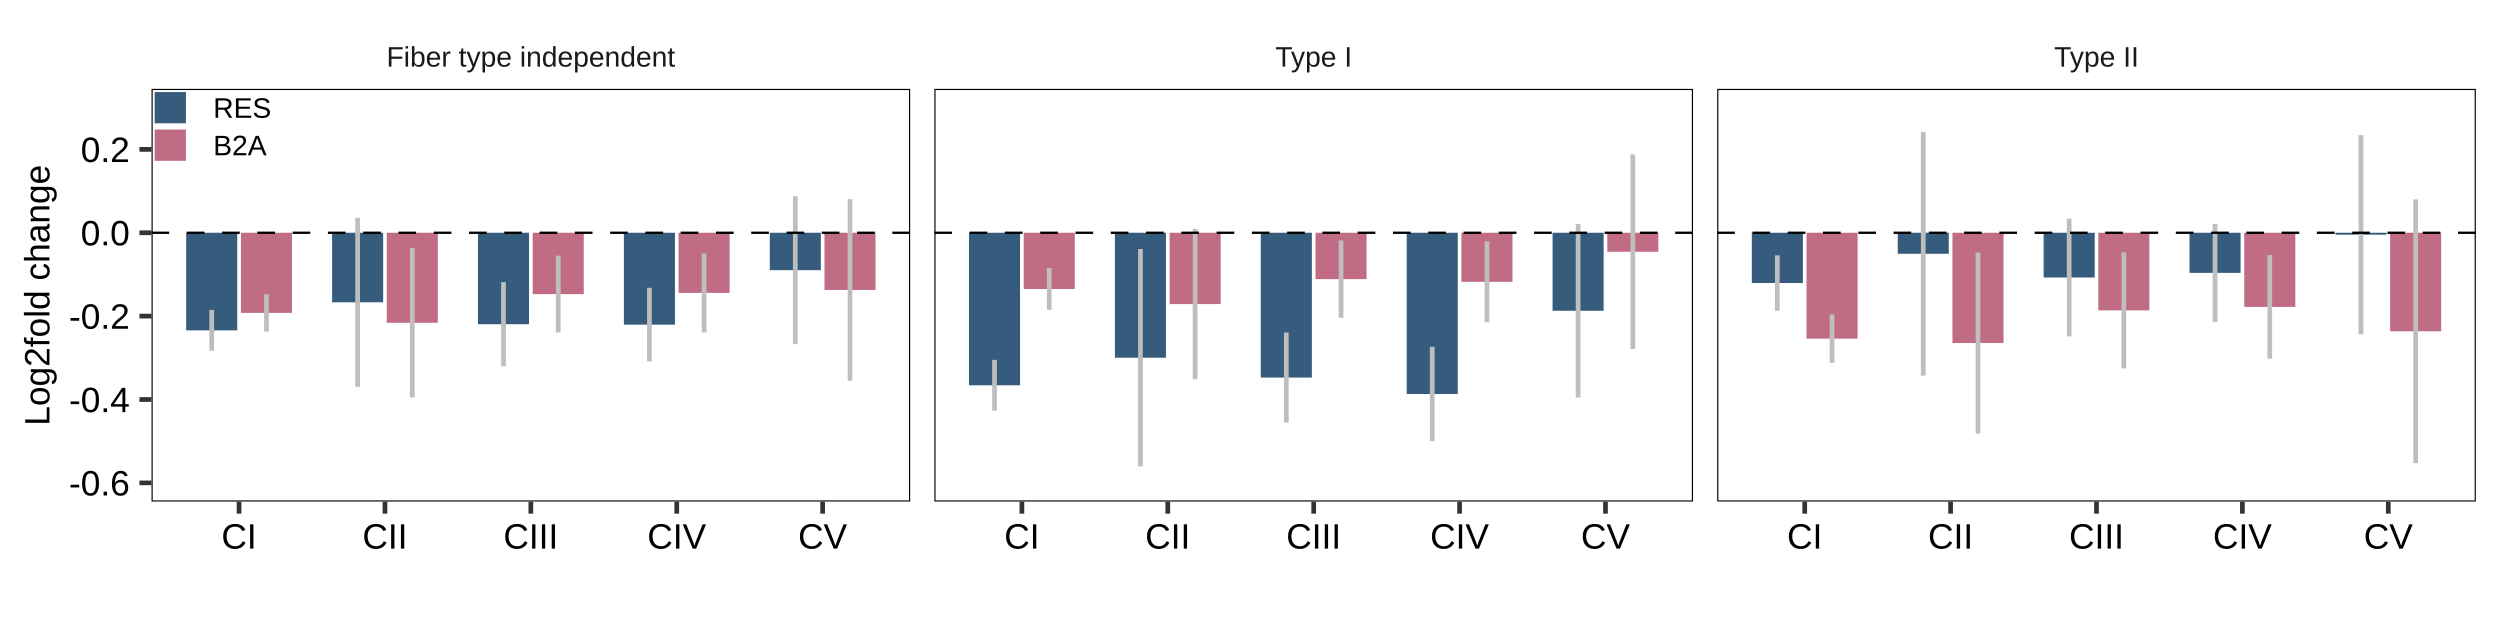
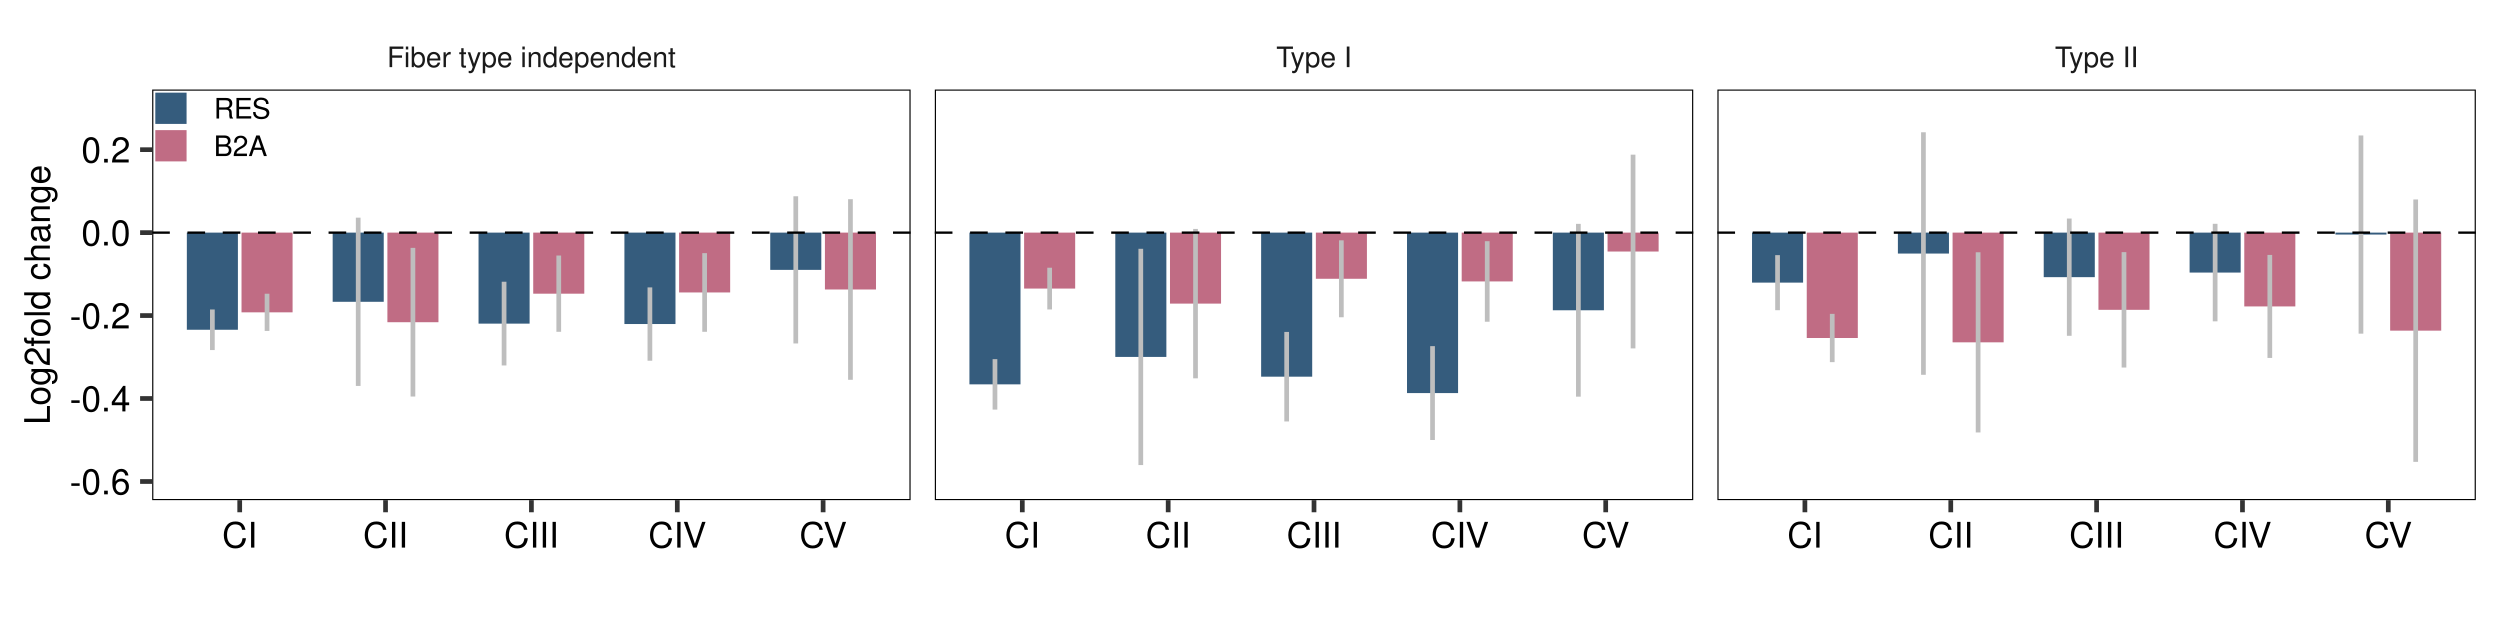
<svg xmlns="http://www.w3.org/2000/svg" width="566.93pt" height="141.73pt" viewBox="0 0 566.93 141.73">
  <g class="svglite">
    <defs>
      <style type="text/css">
    .svglite line, .svglite polyline, .svglite polygon, .svglite path, .svglite rect, .svglite circle {
      fill: none;
      stroke: #000000;
      stroke-linecap: round;
      stroke-linejoin: round;
      stroke-miterlimit: 10.00;
    }
    .svglite text {
      white-space: pre;
    }
    .svglite g.glyphgroup path {
      fill: inherit;
      stroke: none;
    }
  </style>
    </defs>
    <rect width="100%" height="100%" style="stroke: none; fill: #FFFFFF;" />
    <defs>
      <clipPath id="cpMC4wMHw1NjYuOTN8MC4wMHwxNDEuNzM=">
        <rect x="0.00" y="0.00" width="566.93" height="141.73" />
      </clipPath>
    </defs>
    <g clip-path="url(#cpMC4wMHw1NjYuOTN8MC4wMHwxNDEuNzM=)">
-       <rect x="0.00" y="0.00" width="566.93" height="141.73" style="stroke-width: 0.00; fill: #FFFFFF;" />
-     </g>
-     <defs>
-       <clipPath id="cpMzQuMzZ8MjA2LjQxfDIwLjE2fDExMy43NQ==">
-         <rect x="34.36" y="20.16" width="172.04" height="93.58" />
-       </clipPath>
-     </defs>
-     <g clip-path="url(#cpMzQuMzZ8MjA2LjQxfDIwLjE2fDExMy43NQ==)">
-       <rect x="42.22" y="52.78" width="11.58" height="22.14" style="stroke-width: 1.07; stroke: none; stroke-linecap: butt; stroke-linejoin: miter; fill: #355C7D;" />
-       <rect x="54.63" y="52.78" width="11.58" height="18.17" style="stroke-width: 1.07; stroke: none; stroke-linecap: butt; stroke-linejoin: miter; fill: #C06C84;" />
-       <rect x="75.31" y="52.78" width="11.58" height="15.77" style="stroke-width: 1.07; stroke: none; stroke-linecap: butt; stroke-linejoin: miter; fill: #355C7D;" />
-       <rect x="87.71" y="52.78" width="11.58" height="20.42" style="stroke-width: 1.07; stroke: none; stroke-linecap: butt; stroke-linejoin: miter; fill: #C06C84;" />
-       <rect x="108.39" y="52.78" width="11.58" height="20.74" style="stroke-width: 1.07; stroke: none; stroke-linecap: butt; stroke-linejoin: miter; fill: #355C7D;" />
-       <rect x="120.80" y="52.78" width="11.58" height="13.92" style="stroke-width: 1.07; stroke: none; stroke-linecap: butt; stroke-linejoin: miter; fill: #C06C84;" />
-       <rect x="141.48" y="52.78" width="11.58" height="20.84" style="stroke-width: 1.07; stroke: none; stroke-linecap: butt; stroke-linejoin: miter; fill: #355C7D;" />
-       <rect x="153.88" y="52.78" width="11.58" height="13.64" style="stroke-width: 1.07; stroke: none; stroke-linecap: butt; stroke-linejoin: miter; fill: #C06C84;" />
-       <rect x="174.56" y="52.78" width="11.58" height="8.49" style="stroke-width: 1.07; stroke: none; stroke-linecap: butt; stroke-linejoin: miter; fill: #355C7D;" />
-       <rect x="186.97" y="52.78" width="11.58" height="12.97" style="stroke-width: 1.07; stroke: none; stroke-linecap: butt; stroke-linejoin: miter; fill: #C06C84;" />
-       <polyline points="48.01,70.30 48.01,70.30 " style="stroke-width: 1.07; stroke: #BEBEBE; stroke-linecap: butt;" />
-       <polyline points="48.01,70.30 48.01,79.54 " style="stroke-width: 1.07; stroke: #BEBEBE; stroke-linecap: butt;" />
-       <polyline points="48.01,79.54 48.01,79.54 " style="stroke-width: 1.07; stroke: #BEBEBE; stroke-linecap: butt;" />
-       <polyline points="60.42,66.71 60.42,66.71 " style="stroke-width: 1.07; stroke: #BEBEBE; stroke-linecap: butt;" />
-       <polyline points="60.42,66.71 60.42,75.18 " style="stroke-width: 1.07; stroke: #BEBEBE; stroke-linecap: butt;" />
-       <polyline points="60.42,75.18 60.42,75.18 " style="stroke-width: 1.07; stroke: #BEBEBE; stroke-linecap: butt;" />
-       <polyline points="81.10,49.37 81.10,49.37 " style="stroke-width: 1.07; stroke: #BEBEBE; stroke-linecap: butt;" />
-       <polyline points="81.10,49.37 81.10,87.72 " style="stroke-width: 1.07; stroke: #BEBEBE; stroke-linecap: butt;" />
-       <polyline points="81.10,87.72 81.10,87.72 " style="stroke-width: 1.07; stroke: #BEBEBE; stroke-linecap: butt;" />
-       <polyline points="93.50,56.25 93.50,56.25 " style="stroke-width: 1.07; stroke: #BEBEBE; stroke-linecap: butt;" />
-       <polyline points="93.50,56.25 93.50,90.14 " style="stroke-width: 1.07; stroke: #BEBEBE; stroke-linecap: butt;" />
-       <polyline points="93.50,90.14 93.50,90.14 " style="stroke-width: 1.07; stroke: #BEBEBE; stroke-linecap: butt;" />
-       <polyline points="114.18,63.98 114.18,63.98 " style="stroke-width: 1.07; stroke: #BEBEBE; stroke-linecap: butt;" />
-       <polyline points="114.18,63.98 114.18,83.06 " style="stroke-width: 1.07; stroke: #BEBEBE; stroke-linecap: butt;" />
-       <polyline points="114.18,83.06 114.18,83.06 " style="stroke-width: 1.07; stroke: #BEBEBE; stroke-linecap: butt;" />
-       <polyline points="126.59,58.00 126.59,58.00 " style="stroke-width: 1.07; stroke: #BEBEBE; stroke-linecap: butt;" />
-       <polyline points="126.59,58.00 126.59,75.39 " style="stroke-width: 1.07; stroke: #BEBEBE; stroke-linecap: butt;" />
-       <polyline points="126.59,75.39 126.59,75.39 " style="stroke-width: 1.07; stroke: #BEBEBE; stroke-linecap: butt;" />
-       <polyline points="147.27,65.26 147.27,65.26 " style="stroke-width: 1.07; stroke: #BEBEBE; stroke-linecap: butt;" />
-       <polyline points="147.27,65.26 147.27,81.97 " style="stroke-width: 1.07; stroke: #BEBEBE; stroke-linecap: butt;" />
-       <polyline points="147.27,81.97 147.27,81.97 " style="stroke-width: 1.07; stroke: #BEBEBE; stroke-linecap: butt;" />
-       <polyline points="159.67,57.45 159.67,57.45 " style="stroke-width: 1.07; stroke: #BEBEBE; stroke-linecap: butt;" />
-       <polyline points="159.67,57.45 159.67,75.38 " style="stroke-width: 1.07; stroke: #BEBEBE; stroke-linecap: butt;" />
-       <polyline points="159.67,75.38 159.67,75.38 " style="stroke-width: 1.07; stroke: #BEBEBE; stroke-linecap: butt;" />
-       <polyline points="180.35,44.50 180.35,44.50 " style="stroke-width: 1.07; stroke: #BEBEBE; stroke-linecap: butt;" />
-       <polyline points="180.35,44.50 180.35,78.04 " style="stroke-width: 1.07; stroke: #BEBEBE; stroke-linecap: butt;" />
-       <polyline points="180.35,78.04 180.35,78.04 " style="stroke-width: 1.07; stroke: #BEBEBE; stroke-linecap: butt;" />
-       <polyline points="192.76,45.16 192.76,45.16 " style="stroke-width: 1.07; stroke: #BEBEBE; stroke-linecap: butt;" />
-       <polyline points="192.76,45.16 192.76,86.33 " style="stroke-width: 1.07; stroke: #BEBEBE; stroke-linecap: butt;" />
-       <polyline points="192.76,86.33 192.76,86.33 " style="stroke-width: 1.07; stroke: #BEBEBE; stroke-linecap: butt;" />
-       <line x1="34.36" y1="52.78" x2="206.41" y2="52.78" style="stroke-width: 0.53; stroke-dasharray: 4.00,4.00; stroke-linecap: butt;" />
-       <rect x="34.36" y="20.16" width="172.04" height="93.58" style="stroke-width: 0.53;" />
-     </g>
-     <g clip-path="url(#cpMC4wMHw1NjYuOTN8MC4wMHwxNDEuNzM=)">
- </g>
-     <defs>
-       <clipPath id="cpMjExLjg5fDM4My45M3wyMC4xNnwxMTMuNzU=">
-         <rect x="211.89" y="20.16" width="172.04" height="93.58" />
-       </clipPath>
-     </defs>
-     <g clip-path="url(#cpMjExLjg5fDM4My45M3wyMC4xNnwxMTMuNzU=)">
-       <rect x="219.74" y="52.78" width="11.58" height="34.59" style="stroke-width: 1.07; stroke: none; stroke-linecap: butt; stroke-linejoin: miter; fill: #355C7D;" />
-       <rect x="232.15" y="52.78" width="11.58" height="12.76" style="stroke-width: 1.07; stroke: none; stroke-linecap: butt; stroke-linejoin: miter; fill: #C06C84;" />
-       <rect x="252.83" y="52.78" width="11.58" height="28.34" style="stroke-width: 1.07; stroke: none; stroke-linecap: butt; stroke-linejoin: miter; fill: #355C7D;" />
-       <rect x="265.24" y="52.78" width="11.58" height="16.18" style="stroke-width: 1.07; stroke: none; stroke-linecap: butt; stroke-linejoin: miter; fill: #C06C84;" />
-       <rect x="285.91" y="52.78" width="11.58" height="32.84" style="stroke-width: 1.07; stroke: none; stroke-linecap: butt; stroke-linejoin: miter; fill: #355C7D;" />
-       <rect x="298.32" y="52.78" width="11.58" height="10.52" style="stroke-width: 1.07; stroke: none; stroke-linecap: butt; stroke-linejoin: miter; fill: #C06C84;" />
-       <rect x="319.00" y="52.78" width="11.58" height="36.57" style="stroke-width: 1.07; stroke: none; stroke-linecap: butt; stroke-linejoin: miter; fill: #355C7D;" />
-       <rect x="331.41" y="52.78" width="11.58" height="11.13" style="stroke-width: 1.07; stroke: none; stroke-linecap: butt; stroke-linejoin: miter; fill: #C06C84;" />
-       <rect x="352.08" y="52.78" width="11.58" height="17.69" style="stroke-width: 1.07; stroke: none; stroke-linecap: butt; stroke-linejoin: miter; fill: #355C7D;" />
-       <rect x="364.49" y="52.78" width="11.58" height="4.31" style="stroke-width: 1.07; stroke: none; stroke-linecap: butt; stroke-linejoin: miter; fill: #C06C84;" />
-       <polyline points="225.53,81.61 225.53,81.61 " style="stroke-width: 1.07; stroke: #BEBEBE; stroke-linecap: butt;" />
-       <polyline points="225.53,81.61 225.53,93.12 " style="stroke-width: 1.07; stroke: #BEBEBE; stroke-linecap: butt;" />
-       <polyline points="225.53,93.12 225.53,93.12 " style="stroke-width: 1.07; stroke: #BEBEBE; stroke-linecap: butt;" />
-       <polyline points="237.94,60.78 237.94,60.78 " style="stroke-width: 1.07; stroke: #BEBEBE; stroke-linecap: butt;" />
-       <polyline points="237.94,60.78 237.94,70.29 " style="stroke-width: 1.07; stroke: #BEBEBE; stroke-linecap: butt;" />
-       <polyline points="237.94,70.29 237.94,70.29 " style="stroke-width: 1.07; stroke: #BEBEBE; stroke-linecap: butt;" />
-       <polyline points="258.62,56.46 258.62,56.46 " style="stroke-width: 1.07; stroke: #BEBEBE; stroke-linecap: butt;" />
-       <polyline points="258.62,56.46 258.62,105.76 " style="stroke-width: 1.07; stroke: #BEBEBE; stroke-linecap: butt;" />
-       <polyline points="258.62,105.76 258.62,105.76 " style="stroke-width: 1.07; stroke: #BEBEBE; stroke-linecap: butt;" />
-       <polyline points="271.02,51.93 271.02,51.93 " style="stroke-width: 1.07; stroke: #BEBEBE; stroke-linecap: butt;" />
-       <polyline points="271.02,51.93 271.02,85.99 " style="stroke-width: 1.07; stroke: #BEBEBE; stroke-linecap: butt;" />
-       <polyline points="271.02,85.99 271.02,85.99 " style="stroke-width: 1.07; stroke: #BEBEBE; stroke-linecap: butt;" />
-       <polyline points="291.70,75.41 291.70,75.41 " style="stroke-width: 1.07; stroke: #BEBEBE; stroke-linecap: butt;" />
-       <polyline points="291.70,75.41 291.70,95.82 " style="stroke-width: 1.07; stroke: #BEBEBE; stroke-linecap: butt;" />
-       <polyline points="291.70,95.82 291.70,95.82 " style="stroke-width: 1.07; stroke: #BEBEBE; stroke-linecap: butt;" />
-       <polyline points="304.11,54.53 304.11,54.53 " style="stroke-width: 1.07; stroke: #BEBEBE; stroke-linecap: butt;" />
-       <polyline points="304.11,54.53 304.11,72.07 " style="stroke-width: 1.07; stroke: #BEBEBE; stroke-linecap: butt;" />
-       <polyline points="304.11,72.07 304.11,72.07 " style="stroke-width: 1.07; stroke: #BEBEBE; stroke-linecap: butt;" />
-       <polyline points="324.79,78.65 324.79,78.65 " style="stroke-width: 1.07; stroke: #BEBEBE; stroke-linecap: butt;" />
-       <polyline points="324.79,78.65 324.79,100.04 " style="stroke-width: 1.07; stroke: #BEBEBE; stroke-linecap: butt;" />
-       <polyline points="324.79,100.04 324.79,100.04 " style="stroke-width: 1.07; stroke: #BEBEBE; stroke-linecap: butt;" />
-       <polyline points="337.20,54.72 337.20,54.72 " style="stroke-width: 1.07; stroke: #BEBEBE; stroke-linecap: butt;" />
-       <polyline points="337.20,54.72 337.20,73.09 " style="stroke-width: 1.07; stroke: #BEBEBE; stroke-linecap: butt;" />
-       <polyline points="337.20,73.09 337.20,73.09 " style="stroke-width: 1.07; stroke: #BEBEBE; stroke-linecap: butt;" />
-       <polyline points="357.87,50.78 357.87,50.78 " style="stroke-width: 1.07; stroke: #BEBEBE; stroke-linecap: butt;" />
-       <polyline points="357.87,50.78 357.87,90.17 " style="stroke-width: 1.07; stroke: #BEBEBE; stroke-linecap: butt;" />
-       <polyline points="357.87,90.17 357.87,90.17 " style="stroke-width: 1.07; stroke: #BEBEBE; stroke-linecap: butt;" />
-       <polyline points="370.28,35.02 370.28,35.02 " style="stroke-width: 1.07; stroke: #BEBEBE; stroke-linecap: butt;" />
-       <polyline points="370.28,35.02 370.28,79.16 " style="stroke-width: 1.07; stroke: #BEBEBE; stroke-linecap: butt;" />
-       <polyline points="370.28,79.16 370.28,79.16 " style="stroke-width: 1.07; stroke: #BEBEBE; stroke-linecap: butt;" />
-       <line x1="211.89" y1="52.78" x2="383.93" y2="52.78" style="stroke-width: 0.53; stroke-dasharray: 4.00,4.00; stroke-linecap: butt;" />
-       <rect x="211.89" y="20.16" width="172.04" height="93.58" style="stroke-width: 0.53;" />
-     </g>
-     <g clip-path="url(#cpMC4wMHw1NjYuOTN8MC4wMHwxNDEuNzM=)">
- </g>
-     <defs>
-       <clipPath id="cpMzg5LjQxfDU2MS40NXwyMC4xNnwxMTMuNzU=">
-         <rect x="389.41" y="20.16" width="172.04" height="93.58" />
-       </clipPath>
-     </defs>
-     <g clip-path="url(#cpMzg5LjQxfDU2MS40NXwyMC4xNnwxMTMuNzU=)">
-       <rect x="397.26" y="52.78" width="11.58" height="11.40" style="stroke-width: 1.07; stroke: none; stroke-linecap: butt; stroke-linejoin: miter; fill: #355C7D;" />
-       <rect x="409.67" y="52.78" width="11.58" height="24.02" style="stroke-width: 1.07; stroke: none; stroke-linecap: butt; stroke-linejoin: miter; fill: #C06C84;" />
-       <rect x="430.35" y="52.78" width="11.58" height="4.77" style="stroke-width: 1.07; stroke: none; stroke-linecap: butt; stroke-linejoin: miter; fill: #355C7D;" />
-       <rect x="442.76" y="52.78" width="11.58" height="25.01" style="stroke-width: 1.07; stroke: none; stroke-linecap: butt; stroke-linejoin: miter; fill: #C06C84;" />
-       <rect x="463.44" y="52.78" width="11.58" height="10.15" style="stroke-width: 1.07; stroke: none; stroke-linecap: butt; stroke-linejoin: miter; fill: #355C7D;" />
-       <rect x="475.84" y="52.78" width="11.58" height="17.60" style="stroke-width: 1.07; stroke: none; stroke-linecap: butt; stroke-linejoin: miter; fill: #C06C84;" />
-       <rect x="496.52" y="52.78" width="11.58" height="9.10" style="stroke-width: 1.07; stroke: none; stroke-linecap: butt; stroke-linejoin: miter; fill: #355C7D;" />
-       <rect x="508.93" y="52.78" width="11.58" height="16.82" style="stroke-width: 1.07; stroke: none; stroke-linecap: butt; stroke-linejoin: miter; fill: #C06C84;" />
-       <rect x="529.61" y="52.78" width="11.58" height="0.44" style="stroke-width: 1.07; stroke: none; stroke-linecap: butt; stroke-linejoin: miter; fill: #355C7D;" />
-       <rect x="542.01" y="52.78" width="11.58" height="22.34" style="stroke-width: 1.07; stroke: none; stroke-linecap: butt; stroke-linejoin: miter; fill: #C06C84;" />
-       <polyline points="403.05,57.90 403.05,57.90 " style="stroke-width: 1.07; stroke: #BEBEBE; stroke-linecap: butt;" />
-       <polyline points="403.05,57.90 403.05,70.46 " style="stroke-width: 1.07; stroke: #BEBEBE; stroke-linecap: butt;" />
-       <polyline points="403.05,70.46 403.05,70.46 " style="stroke-width: 1.07; stroke: #BEBEBE; stroke-linecap: butt;" />
-       <polyline points="415.46,71.30 415.46,71.30 " style="stroke-width: 1.07; stroke: #BEBEBE; stroke-linecap: butt;" />
-       <polyline points="415.46,71.30 415.46,82.29 " style="stroke-width: 1.07; stroke: #BEBEBE; stroke-linecap: butt;" />
-       <polyline points="415.46,82.29 415.46,82.29 " style="stroke-width: 1.07; stroke: #BEBEBE; stroke-linecap: butt;" />
-       <polyline points="436.14,29.91 436.14,29.91 " style="stroke-width: 1.07; stroke: #BEBEBE; stroke-linecap: butt;" />
-       <polyline points="436.14,29.91 436.14,85.18 " style="stroke-width: 1.07; stroke: #BEBEBE; stroke-linecap: butt;" />
-       <polyline points="436.14,85.18 436.14,85.18 " style="stroke-width: 1.07; stroke: #BEBEBE; stroke-linecap: butt;" />
-       <polyline points="448.55,57.25 448.55,57.25 " style="stroke-width: 1.07; stroke: #BEBEBE; stroke-linecap: butt;" />
-       <polyline points="448.55,57.25 448.55,98.32 " style="stroke-width: 1.07; stroke: #BEBEBE; stroke-linecap: butt;" />
-       <polyline points="448.55,98.32 448.55,98.32 " style="stroke-width: 1.07; stroke: #BEBEBE; stroke-linecap: butt;" />
-       <polyline points="469.23,49.57 469.23,49.57 " style="stroke-width: 1.07; stroke: #BEBEBE; stroke-linecap: butt;" />
-       <polyline points="469.23,49.57 469.23,76.29 " style="stroke-width: 1.07; stroke: #BEBEBE; stroke-linecap: butt;" />
-       <polyline points="469.23,76.29 469.23,76.29 " style="stroke-width: 1.07; stroke: #BEBEBE; stroke-linecap: butt;" />
-       <polyline points="481.63,57.22 481.63,57.22 " style="stroke-width: 1.07; stroke: #BEBEBE; stroke-linecap: butt;" />
-       <polyline points="481.63,57.22 481.63,83.53 " style="stroke-width: 1.07; stroke: #BEBEBE; stroke-linecap: butt;" />
-       <polyline points="481.63,83.53 481.63,83.53 " style="stroke-width: 1.07; stroke: #BEBEBE; stroke-linecap: butt;" />
-       <polyline points="502.31,50.76 502.31,50.76 " style="stroke-width: 1.07; stroke: #BEBEBE; stroke-linecap: butt;" />
-       <polyline points="502.31,50.76 502.31,73.00 " style="stroke-width: 1.07; stroke: #BEBEBE; stroke-linecap: butt;" />
-       <polyline points="502.31,73.00 502.31,73.00 " style="stroke-width: 1.07; stroke: #BEBEBE; stroke-linecap: butt;" />
-       <polyline points="514.72,57.86 514.72,57.86 " style="stroke-width: 1.07; stroke: #BEBEBE; stroke-linecap: butt;" />
-       <polyline points="514.72,57.86 514.72,81.34 " style="stroke-width: 1.07; stroke: #BEBEBE; stroke-linecap: butt;" />
-       <polyline points="514.72,81.34 514.72,81.34 " style="stroke-width: 1.07; stroke: #BEBEBE; stroke-linecap: butt;" />
-       <polyline points="535.40,30.63 535.40,30.63 " style="stroke-width: 1.07; stroke: #BEBEBE; stroke-linecap: butt;" />
-       <polyline points="535.40,30.63 535.40,75.80 " style="stroke-width: 1.07; stroke: #BEBEBE; stroke-linecap: butt;" />
-       <polyline points="535.40,75.80 535.40,75.80 " style="stroke-width: 1.07; stroke: #BEBEBE; stroke-linecap: butt;" />
-       <polyline points="547.80,45.22 547.80,45.22 " style="stroke-width: 1.07; stroke: #BEBEBE; stroke-linecap: butt;" />
-       <polyline points="547.80,45.22 547.80,105.02 " style="stroke-width: 1.07; stroke: #BEBEBE; stroke-linecap: butt;" />
-       <polyline points="547.80,105.02 547.80,105.02 " style="stroke-width: 1.07; stroke: #BEBEBE; stroke-linecap: butt;" />
-       <line x1="389.41" y1="52.78" x2="561.45" y2="52.78" style="stroke-width: 0.53; stroke-dasharray: 4.00,4.00; stroke-linecap: butt;" />
-       <rect x="389.41" y="20.16" width="172.04" height="93.58" style="stroke-width: 0.53;" />
-     </g>
-     <g clip-path="url(#cpMC4wMHw1NjYuOTN8MC4wMHwxNDEuNzM=)">
- </g>
-     <defs>
-       <clipPath id="cpMzQuMzZ8MjA2LjQxfDUuNDh8MjAuMTY=">
-         <rect x="34.36" y="5.48" width="172.04" height="14.69" />
-       </clipPath>
-     </defs>
-     <g clip-path="url(#cpMzQuMzZ8MjA2LjQxfDUuNDh8MjAuMTY=)">
-       <text x="120.38" y="15.11" text-anchor="middle" style="font-size: 6.40px;fill: #1A1A1A; font-family: &quot;Arial&quot;;" textLength="65.31px" lengthAdjust="spacingAndGlyphs">Fiber type independent</text>
-     </g>
-     <g clip-path="url(#cpMC4wMHw1NjYuOTN8MC4wMHwxNDEuNzM=)">
- </g>
-     <defs>
-       <clipPath id="cpMjExLjg5fDM4My45M3w1LjQ4fDIwLjE2">
-         <rect x="211.89" y="5.48" width="172.04" height="14.69" />
-       </clipPath>
-     </defs>
-     <g clip-path="url(#cpMjExLjg5fDM4My45M3w1LjQ4fDIwLjE2)">
-       <text x="297.91" y="15.11" text-anchor="middle" style="font-size: 6.40px;fill: #1A1A1A; font-family: &quot;Arial&quot;;" textLength="17.41px" lengthAdjust="spacingAndGlyphs">Type I</text>
-     </g>
-     <g clip-path="url(#cpMC4wMHw1NjYuOTN8MC4wMHwxNDEuNzM=)">
- </g>
-     <defs>
-       <clipPath id="cpMzg5LjQxfDU2MS40NXw1LjQ4fDIwLjE2">
-         <rect x="389.41" y="5.48" width="172.04" height="14.69" />
-       </clipPath>
-     </defs>
-     <g clip-path="url(#cpMzg5LjQxfDU2MS40NXw1LjQ4fDIwLjE2)">
-       <text x="475.43" y="15.11" text-anchor="middle" style="font-size: 6.40px;fill: #1A1A1A; font-family: &quot;Arial&quot;;" textLength="19.19px" lengthAdjust="spacingAndGlyphs">Type II</text>
-     </g>
-     <g clip-path="url(#cpMC4wMHw1NjYuOTN8MC4wMHwxNDEuNzM=)">
-       <polyline points="54.21,116.49 54.21,113.75 " style="stroke-width: 1.07; stroke: #333333; stroke-linecap: butt;" />
-       <polyline points="87.30,116.49 87.30,113.75 " style="stroke-width: 1.07; stroke: #333333; stroke-linecap: butt;" />
-       <polyline points="120.38,116.49 120.38,113.75 " style="stroke-width: 1.07; stroke: #333333; stroke-linecap: butt;" />
-       <polyline points="153.47,116.49 153.47,113.75 " style="stroke-width: 1.07; stroke: #333333; stroke-linecap: butt;" />
-       <polyline points="186.55,116.49 186.55,113.75 " style="stroke-width: 1.07; stroke: #333333; stroke-linecap: butt;" />
-       <text x="54.21" y="124.41" text-anchor="middle" style="font-size: 8.00px; font-family: &quot;Arial&quot;;" textLength="8.00px" lengthAdjust="spacingAndGlyphs">CI</text>
-       <text x="87.30" y="124.41" text-anchor="middle" style="font-size: 8.00px; font-family: &quot;Arial&quot;;" textLength="10.22px" lengthAdjust="spacingAndGlyphs">CII</text>
-       <text x="120.38" y="124.41" text-anchor="middle" style="font-size: 8.00px; font-family: &quot;Arial&quot;;" textLength="12.44px" lengthAdjust="spacingAndGlyphs">CIII</text>
-       <text x="153.47" y="124.41" text-anchor="middle" style="font-size: 8.00px; font-family: &quot;Arial&quot;;" textLength="13.34px" lengthAdjust="spacingAndGlyphs">CIV</text>
-       <text x="186.55" y="124.41" text-anchor="middle" style="font-size: 8.00px; font-family: &quot;Arial&quot;;" textLength="11.12px" lengthAdjust="spacingAndGlyphs">CV</text>
-       <polyline points="231.74,116.49 231.74,113.75 " style="stroke-width: 1.07; stroke: #333333; stroke-linecap: butt;" />
-       <polyline points="264.82,116.49 264.82,113.75 " style="stroke-width: 1.07; stroke: #333333; stroke-linecap: butt;" />
-       <polyline points="297.91,116.49 297.91,113.75 " style="stroke-width: 1.07; stroke: #333333; stroke-linecap: butt;" />
-       <polyline points="330.99,116.49 330.99,113.75 " style="stroke-width: 1.07; stroke: #333333; stroke-linecap: butt;" />
-       <polyline points="364.08,116.49 364.08,113.75 " style="stroke-width: 1.07; stroke: #333333; stroke-linecap: butt;" />
-       <text x="231.74" y="124.41" text-anchor="middle" style="font-size: 8.00px; font-family: &quot;Arial&quot;;" textLength="8.00px" lengthAdjust="spacingAndGlyphs">CI</text>
-       <text x="264.82" y="124.41" text-anchor="middle" style="font-size: 8.00px; font-family: &quot;Arial&quot;;" textLength="10.22px" lengthAdjust="spacingAndGlyphs">CII</text>
-       <text x="297.91" y="124.41" text-anchor="middle" style="font-size: 8.00px; font-family: &quot;Arial&quot;;" textLength="12.44px" lengthAdjust="spacingAndGlyphs">CIII</text>
-       <text x="330.99" y="124.41" text-anchor="middle" style="font-size: 8.00px; font-family: &quot;Arial&quot;;" textLength="13.34px" lengthAdjust="spacingAndGlyphs">CIV</text>
-       <text x="364.08" y="124.41" text-anchor="middle" style="font-size: 8.00px; font-family: &quot;Arial&quot;;" textLength="11.12px" lengthAdjust="spacingAndGlyphs">CV</text>
-       <polyline points="409.26,116.49 409.26,113.75 " style="stroke-width: 1.07; stroke: #333333; stroke-linecap: butt;" />
-       <polyline points="442.34,116.49 442.34,113.75 " style="stroke-width: 1.07; stroke: #333333; stroke-linecap: butt;" />
-       <polyline points="475.43,116.49 475.43,113.75 " style="stroke-width: 1.07; stroke: #333333; stroke-linecap: butt;" />
-       <polyline points="508.51,116.49 508.51,113.75 " style="stroke-width: 1.07; stroke: #333333; stroke-linecap: butt;" />
-       <polyline points="541.60,116.49 541.60,113.75 " style="stroke-width: 1.07; stroke: #333333; stroke-linecap: butt;" />
-       <text x="409.26" y="124.41" text-anchor="middle" style="font-size: 8.00px; font-family: &quot;Arial&quot;;" textLength="8.00px" lengthAdjust="spacingAndGlyphs">CI</text>
-       <text x="442.34" y="124.41" text-anchor="middle" style="font-size: 8.00px; font-family: &quot;Arial&quot;;" textLength="10.22px" lengthAdjust="spacingAndGlyphs">CII</text>
-       <text x="475.43" y="124.41" text-anchor="middle" style="font-size: 8.00px; font-family: &quot;Arial&quot;;" textLength="12.44px" lengthAdjust="spacingAndGlyphs">CIII</text>
-       <text x="508.51" y="124.41" text-anchor="middle" style="font-size: 8.00px; font-family: &quot;Arial&quot;;" textLength="13.34px" lengthAdjust="spacingAndGlyphs">CIV</text>
-       <text x="541.60" y="124.41" text-anchor="middle" style="font-size: 8.00px; font-family: &quot;Arial&quot;;" textLength="11.12px" lengthAdjust="spacingAndGlyphs">CV</text>
-       <text x="29.43" y="112.36" text-anchor="end" style="font-size: 8.00px; font-family: &quot;Arial&quot;;" textLength="13.80px" lengthAdjust="spacingAndGlyphs">-0.6</text>
-       <text x="29.43" y="93.46" text-anchor="end" style="font-size: 8.00px; font-family: &quot;Arial&quot;;" textLength="13.80px" lengthAdjust="spacingAndGlyphs">-0.4</text>
-       <text x="29.43" y="74.55" text-anchor="end" style="font-size: 8.00px; font-family: &quot;Arial&quot;;" textLength="13.80px" lengthAdjust="spacingAndGlyphs">-0.2</text>
-       <text x="29.43" y="55.64" text-anchor="end" style="font-size: 8.00px; font-family: &quot;Arial&quot;;" textLength="11.12px" lengthAdjust="spacingAndGlyphs">0.0</text>
-       <text x="29.43" y="36.74" text-anchor="end" style="font-size: 8.00px; font-family: &quot;Arial&quot;;" textLength="11.12px" lengthAdjust="spacingAndGlyphs">0.2</text>
-       <polyline points="31.62,109.50 34.36,109.50 " style="stroke-width: 1.07; stroke: #333333; stroke-linecap: butt;" />
-       <polyline points="31.62,90.59 34.36,90.59 " style="stroke-width: 1.07; stroke: #333333; stroke-linecap: butt;" />
-       <polyline points="31.62,71.68 34.36,71.68 " style="stroke-width: 1.07; stroke: #333333; stroke-linecap: butt;" />
-       <polyline points="31.62,52.78 34.36,52.78 " style="stroke-width: 1.07; stroke: #333333; stroke-linecap: butt;" />
-       <polyline points="31.62,33.87 34.36,33.87 " style="stroke-width: 1.07; stroke: #333333; stroke-linecap: butt;" />
-       <text transform="translate(11.21,66.96) rotate(-90)" text-anchor="middle" style="font-size: 8.00px; font-family: &quot;Arial&quot;;" textLength="59.20px" lengthAdjust="spacingAndGlyphs">Log2fold change</text>
-       <rect x="35.07" y="20.87" width="7.09" height="7.09" style="stroke-width: 1.07; stroke: none; stroke-linecap: butt; stroke-linejoin: miter; fill: #355C7D;" />
-       <rect x="35.07" y="29.38" width="7.09" height="7.09" style="stroke-width: 1.07; stroke: none; stroke-linecap: butt; stroke-linejoin: miter; fill: #C06C84;" />
-       <text x="48.35" y="26.71" style="font-size: 6.40px; font-family: &quot;Arial&quot;;" textLength="13.14px" lengthAdjust="spacingAndGlyphs">RES</text>
-       <text x="48.35" y="35.21" style="font-size: 6.40px; font-family: &quot;Arial&quot;;" textLength="12.08px" lengthAdjust="spacingAndGlyphs">B2A</text>
+       <rect x="0" y="0.00" width="566.93" height="141.73" style="stroke-width: 0.00; fill: #FFFFFF;" />
+     </g>
+     <defs>
+       <clipPath id="cpMzQuNTF8MjA2LjUxfDIwLjMwfDExMy40Mg==">
+         <rect x="34.51" y="20.30" width="171.99" height="93.12" />
+       </clipPath>
+     </defs>
+     <g clip-path="url(#cpMzQuNTF8MjA2LjUxfDIwLjMwfDExMy40Mg==)">
+       <rect x="42.37" y="52.75" width="11.58" height="22.03" style="stroke-width: 1.07; stroke: none; stroke-linecap: butt; stroke-linejoin: miter; fill: #355C7D;" />
+       <rect x="54.77" y="52.75" width="11.58" height="18.08" style="stroke-width: 1.07; stroke: none; stroke-linecap: butt; stroke-linejoin: miter; fill: #C06C84;" />
+       <rect x="75.44" y="52.75" width="11.58" height="15.69" style="stroke-width: 1.07; stroke: none; stroke-linecap: butt; stroke-linejoin: miter; fill: #355C7D;" />
+       <rect x="87.85" y="52.75" width="11.58" height="20.32" style="stroke-width: 1.07; stroke: none; stroke-linecap: butt; stroke-linejoin: miter; fill: #C06C84;" />
+       <rect x="108.52" y="52.75" width="11.58" height="20.64" style="stroke-width: 1.07; stroke: none; stroke-linecap: butt; stroke-linejoin: miter; fill: #355C7D;" />
+       <rect x="120.92" y="52.75" width="11.58" height="13.85" style="stroke-width: 1.07; stroke: none; stroke-linecap: butt; stroke-linejoin: miter; fill: #C06C84;" />
+       <rect x="141.60" y="52.75" width="11.58" height="20.73" style="stroke-width: 1.07; stroke: none; stroke-linecap: butt; stroke-linejoin: miter; fill: #355C7D;" />
+       <rect x="154.00" y="52.75" width="11.58" height="13.57" style="stroke-width: 1.07; stroke: none; stroke-linecap: butt; stroke-linejoin: miter; fill: #C06C84;" />
+       <rect x="174.67" y="52.75" width="11.58" height="8.45" style="stroke-width: 1.07; stroke: none; stroke-linecap: butt; stroke-linejoin: miter; fill: #355C7D;" />
+       <rect x="187.07" y="52.75" width="11.58" height="12.90" style="stroke-width: 1.07; stroke: none; stroke-linecap: butt; stroke-linejoin: miter; fill: #C06C84;" />
+       <polyline points="48.16,70.18 48.16,70.18 " style="stroke-width: 1.07; stroke: #BEBEBE; stroke-linecap: butt;" />
+       <polyline points="48.16,70.18 48.16,79.38 " style="stroke-width: 1.07; stroke: #BEBEBE; stroke-linecap: butt;" />
+       <polyline points="48.16,79.38 48.16,79.38 " style="stroke-width: 1.07; stroke: #BEBEBE; stroke-linecap: butt;" />
+       <polyline points="60.56,66.61 60.56,66.61 " style="stroke-width: 1.07; stroke: #BEBEBE; stroke-linecap: butt;" />
+       <polyline points="60.56,66.61 60.56,75.04 " style="stroke-width: 1.07; stroke: #BEBEBE; stroke-linecap: butt;" />
+       <polyline points="60.56,75.04 60.56,75.04 " style="stroke-width: 1.07; stroke: #BEBEBE; stroke-linecap: butt;" />
+       <polyline points="81.23,49.36 81.23,49.36 " style="stroke-width: 1.07; stroke: #BEBEBE; stroke-linecap: butt;" />
+       <polyline points="81.23,49.36 81.23,87.52 " style="stroke-width: 1.07; stroke: #BEBEBE; stroke-linecap: butt;" />
+       <polyline points="81.23,87.52 81.23,87.52 " style="stroke-width: 1.07; stroke: #BEBEBE; stroke-linecap: butt;" />
+       <polyline points="93.64,56.21 93.64,56.21 " style="stroke-width: 1.07; stroke: #BEBEBE; stroke-linecap: butt;" />
+       <polyline points="93.64,56.21 93.64,89.93 " style="stroke-width: 1.07; stroke: #BEBEBE; stroke-linecap: butt;" />
+       <polyline points="93.64,89.93 93.64,89.93 " style="stroke-width: 1.07; stroke: #BEBEBE; stroke-linecap: butt;" />
+       <polyline points="114.31,63.89 114.31,63.89 " style="stroke-width: 1.07; stroke: #BEBEBE; stroke-linecap: butt;" />
+       <polyline points="114.31,63.89 114.31,82.88 " style="stroke-width: 1.07; stroke: #BEBEBE; stroke-linecap: butt;" />
+       <polyline points="114.31,82.88 114.31,82.88 " style="stroke-width: 1.07; stroke: #BEBEBE; stroke-linecap: butt;" />
+       <polyline points="126.71,57.95 126.71,57.95 " style="stroke-width: 1.07; stroke: #BEBEBE; stroke-linecap: butt;" />
+       <polyline points="126.71,57.95 126.71,75.25 " style="stroke-width: 1.07; stroke: #BEBEBE; stroke-linecap: butt;" />
+       <polyline points="126.71,75.25 126.71,75.25 " style="stroke-width: 1.07; stroke: #BEBEBE; stroke-linecap: butt;" />
+       <polyline points="147.38,65.17 147.38,65.17 " style="stroke-width: 1.07; stroke: #BEBEBE; stroke-linecap: butt;" />
+       <polyline points="147.38,65.17 147.38,81.80 " style="stroke-width: 1.07; stroke: #BEBEBE; stroke-linecap: butt;" />
+       <polyline points="147.38,81.80 147.38,81.80 " style="stroke-width: 1.07; stroke: #BEBEBE; stroke-linecap: butt;" />
+       <polyline points="159.79,57.40 159.79,57.40 " style="stroke-width: 1.07; stroke: #BEBEBE; stroke-linecap: butt;" />
+       <polyline points="159.79,57.40 159.79,75.24 " style="stroke-width: 1.07; stroke: #BEBEBE; stroke-linecap: butt;" />
+       <polyline points="159.79,75.24 159.79,75.24 " style="stroke-width: 1.07; stroke: #BEBEBE; stroke-linecap: butt;" />
+       <polyline points="180.46,44.51 180.46,44.51 " style="stroke-width: 1.07; stroke: #BEBEBE; stroke-linecap: butt;" />
+       <polyline points="180.46,44.51 180.46,77.89 " style="stroke-width: 1.07; stroke: #BEBEBE; stroke-linecap: butt;" />
+       <polyline points="180.46,77.89 180.46,77.89 " style="stroke-width: 1.07; stroke: #BEBEBE; stroke-linecap: butt;" />
+       <polyline points="192.86,45.17 192.86,45.17 " style="stroke-width: 1.07; stroke: #BEBEBE; stroke-linecap: butt;" />
+       <polyline points="192.86,45.17 192.86,86.13 " style="stroke-width: 1.07; stroke: #BEBEBE; stroke-linecap: butt;" />
+       <polyline points="192.86,86.13 192.86,86.13 " style="stroke-width: 1.07; stroke: #BEBEBE; stroke-linecap: butt;" />
+       <line x1="34.51" y1="52.75" x2="206.51" y2="52.75" style="stroke-width: 0.53; stroke-dasharray: 4.00,4.00; stroke-linecap: butt;" />
+       <rect x="34.51" y="20.30" width="171.99" height="93.12" style="stroke-width: 0.53;" />
+     </g>
+     <g clip-path="url(#cpMC4wMHw1NjYuOTN8MC4wMHwxNDEuNzM=)">
+ </g>
+     <defs>
+       <clipPath id="cpMjExLjk5fDM4My45OHwyMC4zMHwxMTMuNDI=">
+         <rect x="211.99" y="20.30" width="171.99" height="93.12" />
+       </clipPath>
+     </defs>
+     <g clip-path="url(#cpMjExLjk5fDM4My45OHwyMC4zMHwxMTMuNDI=)">
+       <rect x="219.84" y="52.75" width="11.58" height="34.41" style="stroke-width: 1.07; stroke: none; stroke-linecap: butt; stroke-linejoin: miter; fill: #355C7D;" />
+       <rect x="232.24" y="52.75" width="11.58" height="12.69" style="stroke-width: 1.07; stroke: none; stroke-linecap: butt; stroke-linejoin: miter; fill: #C06C84;" />
+       <rect x="252.92" y="52.75" width="11.58" height="28.19" style="stroke-width: 1.07; stroke: none; stroke-linecap: butt; stroke-linejoin: miter; fill: #355C7D;" />
+       <rect x="265.32" y="52.75" width="11.58" height="16.10" style="stroke-width: 1.07; stroke: none; stroke-linecap: butt; stroke-linejoin: miter; fill: #C06C84;" />
+       <rect x="285.99" y="52.75" width="11.58" height="32.67" style="stroke-width: 1.07; stroke: none; stroke-linecap: butt; stroke-linejoin: miter; fill: #355C7D;" />
+       <rect x="298.40" y="52.75" width="11.58" height="10.47" style="stroke-width: 1.07; stroke: none; stroke-linecap: butt; stroke-linejoin: miter; fill: #C06C84;" />
+       <rect x="319.07" y="52.75" width="11.58" height="36.39" style="stroke-width: 1.07; stroke: none; stroke-linecap: butt; stroke-linejoin: miter; fill: #355C7D;" />
+       <rect x="331.47" y="52.75" width="11.58" height="11.07" style="stroke-width: 1.07; stroke: none; stroke-linecap: butt; stroke-linejoin: miter; fill: #C06C84;" />
+       <rect x="352.14" y="52.75" width="11.58" height="17.61" style="stroke-width: 1.07; stroke: none; stroke-linecap: butt; stroke-linejoin: miter; fill: #355C7D;" />
+       <rect x="364.55" y="52.75" width="11.58" height="4.29" style="stroke-width: 1.07; stroke: none; stroke-linecap: butt; stroke-linejoin: miter; fill: #C06C84;" />
+       <polyline points="225.63,81.44 225.63,81.44 " style="stroke-width: 1.07; stroke: #BEBEBE; stroke-linecap: butt;" />
+       <polyline points="225.63,81.44 225.63,92.89 " style="stroke-width: 1.07; stroke: #BEBEBE; stroke-linecap: butt;" />
+       <polyline points="225.63,92.89 225.63,92.89 " style="stroke-width: 1.07; stroke: #BEBEBE; stroke-linecap: butt;" />
+       <polyline points="238.03,60.71 238.03,60.71 " style="stroke-width: 1.07; stroke: #BEBEBE; stroke-linecap: butt;" />
+       <polyline points="238.03,60.71 238.03,70.18 " style="stroke-width: 1.07; stroke: #BEBEBE; stroke-linecap: butt;" />
+       <polyline points="238.03,70.18 238.03,70.18 " style="stroke-width: 1.07; stroke: #BEBEBE; stroke-linecap: butt;" />
+       <polyline points="258.70,56.42 258.70,56.42 " style="stroke-width: 1.07; stroke: #BEBEBE; stroke-linecap: butt;" />
+       <polyline points="258.70,56.42 258.70,105.47 " style="stroke-width: 1.07; stroke: #BEBEBE; stroke-linecap: butt;" />
+       <polyline points="258.70,105.47 258.70,105.47 " style="stroke-width: 1.07; stroke: #BEBEBE; stroke-linecap: butt;" />
+       <polyline points="271.11,51.91 271.11,51.91 " style="stroke-width: 1.07; stroke: #BEBEBE; stroke-linecap: butt;" />
+       <polyline points="271.11,51.91 271.11,85.80 " style="stroke-width: 1.07; stroke: #BEBEBE; stroke-linecap: butt;" />
+       <polyline points="271.11,85.80 271.11,85.80 " style="stroke-width: 1.07; stroke: #BEBEBE; stroke-linecap: butt;" />
+       <polyline points="291.78,75.27 291.78,75.27 " style="stroke-width: 1.07; stroke: #BEBEBE; stroke-linecap: butt;" />
+       <polyline points="291.78,75.27 291.78,95.58 " style="stroke-width: 1.07; stroke: #BEBEBE; stroke-linecap: butt;" />
+       <polyline points="291.78,95.58 291.78,95.58 " style="stroke-width: 1.07; stroke: #BEBEBE; stroke-linecap: butt;" />
+       <polyline points="304.18,54.50 304.18,54.50 " style="stroke-width: 1.07; stroke: #BEBEBE; stroke-linecap: butt;" />
+       <polyline points="304.18,54.50 304.18,71.95 " style="stroke-width: 1.07; stroke: #BEBEBE; stroke-linecap: butt;" />
+       <polyline points="304.18,71.95 304.18,71.95 " style="stroke-width: 1.07; stroke: #BEBEBE; stroke-linecap: butt;" />
+       <polyline points="324.86,78.50 324.86,78.50 " style="stroke-width: 1.07; stroke: #BEBEBE; stroke-linecap: butt;" />
+       <polyline points="324.86,78.50 324.86,99.78 " style="stroke-width: 1.07; stroke: #BEBEBE; stroke-linecap: butt;" />
+       <polyline points="324.86,99.78 324.86,99.78 " style="stroke-width: 1.07; stroke: #BEBEBE; stroke-linecap: butt;" />
+       <polyline points="337.26,54.69 337.26,54.69 " style="stroke-width: 1.07; stroke: #BEBEBE; stroke-linecap: butt;" />
+       <polyline points="337.26,54.69 337.26,72.96 " style="stroke-width: 1.07; stroke: #BEBEBE; stroke-linecap: butt;" />
+       <polyline points="337.26,72.96 337.26,72.96 " style="stroke-width: 1.07; stroke: #BEBEBE; stroke-linecap: butt;" />
+       <polyline points="357.93,50.76 357.93,50.76 " style="stroke-width: 1.07; stroke: #BEBEBE; stroke-linecap: butt;" />
+       <polyline points="357.93,50.76 357.93,89.95 " style="stroke-width: 1.07; stroke: #BEBEBE; stroke-linecap: butt;" />
+       <polyline points="357.93,89.95 357.93,89.95 " style="stroke-width: 1.07; stroke: #BEBEBE; stroke-linecap: butt;" />
+       <polyline points="370.33,35.08 370.33,35.08 " style="stroke-width: 1.07; stroke: #BEBEBE; stroke-linecap: butt;" />
+       <polyline points="370.33,35.08 370.33,79.00 " style="stroke-width: 1.07; stroke: #BEBEBE; stroke-linecap: butt;" />
+       <polyline points="370.33,79.00 370.33,79.00 " style="stroke-width: 1.07; stroke: #BEBEBE; stroke-linecap: butt;" />
+       <line x1="211.99" y1="52.75" x2="383.98" y2="52.75" style="stroke-width: 0.53; stroke-dasharray: 4.00,4.00; stroke-linecap: butt;" />
+       <rect x="211.99" y="20.30" width="171.99" height="93.12" style="stroke-width: 0.53;" />
+     </g>
+     <g clip-path="url(#cpMC4wMHw1NjYuOTN8MC4wMHwxNDEuNzM=)">
+ </g>
+     <defs>
+       <clipPath id="cpMzg5LjQ2fDU2MS40NXwyMC4zMHwxMTMuNDI=">
+         <rect x="389.46" y="20.30" width="171.99" height="93.12" />
+       </clipPath>
+     </defs>
+     <g clip-path="url(#cpMzg5LjQ2fDU2MS40NXwyMC4zMHwxMTMuNDI=)">
+       <rect x="397.31" y="52.75" width="11.58" height="11.34" style="stroke-width: 1.07; stroke: none; stroke-linecap: butt; stroke-linejoin: miter; fill: #355C7D;" />
+       <rect x="409.72" y="52.75" width="11.58" height="23.90" style="stroke-width: 1.07; stroke: none; stroke-linecap: butt; stroke-linejoin: miter; fill: #C06C84;" />
+       <rect x="430.39" y="52.75" width="11.58" height="4.75" style="stroke-width: 1.07; stroke: none; stroke-linecap: butt; stroke-linejoin: miter; fill: #355C7D;" />
+       <rect x="442.79" y="52.75" width="11.58" height="24.88" style="stroke-width: 1.07; stroke: none; stroke-linecap: butt; stroke-linejoin: miter; fill: #C06C84;" />
+       <rect x="463.46" y="52.75" width="11.58" height="10.10" style="stroke-width: 1.07; stroke: none; stroke-linecap: butt; stroke-linejoin: miter; fill: #355C7D;" />
+       <rect x="475.87" y="52.75" width="11.58" height="17.51" style="stroke-width: 1.07; stroke: none; stroke-linecap: butt; stroke-linejoin: miter; fill: #C06C84;" />
+       <rect x="496.54" y="52.75" width="11.58" height="9.06" style="stroke-width: 1.07; stroke: none; stroke-linecap: butt; stroke-linejoin: miter; fill: #355C7D;" />
+       <rect x="508.94" y="52.75" width="11.58" height="16.74" style="stroke-width: 1.07; stroke: none; stroke-linecap: butt; stroke-linejoin: miter; fill: #C06C84;" />
+       <rect x="529.61" y="52.75" width="11.58" height="0.44" style="stroke-width: 1.07; stroke: none; stroke-linecap: butt; stroke-linejoin: miter; fill: #355C7D;" />
+       <rect x="542.02" y="52.75" width="11.58" height="22.23" style="stroke-width: 1.07; stroke: none; stroke-linecap: butt; stroke-linejoin: miter; fill: #C06C84;" />
+       <polyline points="403.10,57.85 403.10,57.85 " style="stroke-width: 1.07; stroke: #BEBEBE; stroke-linecap: butt;" />
+       <polyline points="403.10,57.85 403.10,70.34 " style="stroke-width: 1.07; stroke: #BEBEBE; stroke-linecap: butt;" />
+       <polyline points="403.10,70.34 403.10,70.34 " style="stroke-width: 1.07; stroke: #BEBEBE; stroke-linecap: butt;" />
+       <polyline points="415.50,71.18 415.50,71.18 " style="stroke-width: 1.07; stroke: #BEBEBE; stroke-linecap: butt;" />
+       <polyline points="415.50,71.18 415.50,82.12 " style="stroke-width: 1.07; stroke: #BEBEBE; stroke-linecap: butt;" />
+       <polyline points="415.50,82.12 415.50,82.12 " style="stroke-width: 1.07; stroke: #BEBEBE; stroke-linecap: butt;" />
+       <polyline points="436.18,30.00 436.18,30.00 " style="stroke-width: 1.07; stroke: #BEBEBE; stroke-linecap: butt;" />
+       <polyline points="436.18,30.00 436.18,84.99 " style="stroke-width: 1.07; stroke: #BEBEBE; stroke-linecap: butt;" />
+       <polyline points="436.18,84.99 436.18,84.99 " style="stroke-width: 1.07; stroke: #BEBEBE; stroke-linecap: butt;" />
+       <polyline points="448.58,57.20 448.58,57.20 " style="stroke-width: 1.07; stroke: #BEBEBE; stroke-linecap: butt;" />
+       <polyline points="448.58,57.20 448.58,98.07 " style="stroke-width: 1.07; stroke: #BEBEBE; stroke-linecap: butt;" />
+       <polyline points="448.58,98.07 448.58,98.07 " style="stroke-width: 1.07; stroke: #BEBEBE; stroke-linecap: butt;" />
+       <polyline points="469.25,49.56 469.25,49.56 " style="stroke-width: 1.07; stroke: #BEBEBE; stroke-linecap: butt;" />
+       <polyline points="469.25,49.56 469.25,76.15 " style="stroke-width: 1.07; stroke: #BEBEBE; stroke-linecap: butt;" />
+       <polyline points="469.25,76.15 469.25,76.15 " style="stroke-width: 1.07; stroke: #BEBEBE; stroke-linecap: butt;" />
+       <polyline points="481.66,57.17 481.66,57.17 " style="stroke-width: 1.07; stroke: #BEBEBE; stroke-linecap: butt;" />
+       <polyline points="481.66,57.17 481.66,83.35 " style="stroke-width: 1.07; stroke: #BEBEBE; stroke-linecap: butt;" />
+       <polyline points="481.66,83.35 481.66,83.35 " style="stroke-width: 1.07; stroke: #BEBEBE; stroke-linecap: butt;" />
+       <polyline points="502.33,50.75 502.33,50.75 " style="stroke-width: 1.07; stroke: #BEBEBE; stroke-linecap: butt;" />
+       <polyline points="502.33,50.75 502.33,72.87 " style="stroke-width: 1.07; stroke: #BEBEBE; stroke-linecap: butt;" />
+       <polyline points="502.33,72.87 502.33,72.87 " style="stroke-width: 1.07; stroke: #BEBEBE; stroke-linecap: butt;" />
+       <polyline points="514.73,57.81 514.73,57.81 " style="stroke-width: 1.07; stroke: #BEBEBE; stroke-linecap: butt;" />
+       <polyline points="514.73,57.81 514.73,81.17 " style="stroke-width: 1.07; stroke: #BEBEBE; stroke-linecap: butt;" />
+       <polyline points="514.73,81.17 514.73,81.17 " style="stroke-width: 1.07; stroke: #BEBEBE; stroke-linecap: butt;" />
+       <polyline points="535.40,30.72 535.40,30.72 " style="stroke-width: 1.07; stroke: #BEBEBE; stroke-linecap: butt;" />
+       <polyline points="535.40,30.72 535.40,75.66 " style="stroke-width: 1.07; stroke: #BEBEBE; stroke-linecap: butt;" />
+       <polyline points="535.40,75.66 535.40,75.66 " style="stroke-width: 1.07; stroke: #BEBEBE; stroke-linecap: butt;" />
+       <polyline points="547.81,45.23 547.81,45.23 " style="stroke-width: 1.07; stroke: #BEBEBE; stroke-linecap: butt;" />
+       <polyline points="547.81,45.23 547.81,104.74 " style="stroke-width: 1.07; stroke: #BEBEBE; stroke-linecap: butt;" />
+       <polyline points="547.81,104.74 547.81,104.74 " style="stroke-width: 1.07; stroke: #BEBEBE; stroke-linecap: butt;" />
+       <line x1="389.46" y1="52.75" x2="561.45" y2="52.75" style="stroke-width: 0.53; stroke-dasharray: 4.00,4.00; stroke-linecap: butt;" />
+       <rect x="389.46" y="20.30" width="171.99" height="93.12" style="stroke-width: 0.53;" />
+     </g>
+     <g clip-path="url(#cpMC4wMHw1NjYuOTN8MC4wMHwxNDEuNzM=)">
+ </g>
+     <defs>
+       <clipPath id="cpMzQuNTF8MjA2LjUxfDUuNDh8MjAuMzA=">
+         <rect x="34.51" y="5.48" width="171.99" height="14.82" />
+       </clipPath>
+     </defs>
+     <g clip-path="url(#cpMzQuNTF8MjA2LjUxfDUuNDh8MjAuMzA=)">
+       <text x="120.51" y="15.22" text-anchor="middle" style="font-size: 6.40px;fill: #1A1A1A; font-family: &quot;Nimbus Sans&quot;;" textLength="65.34px" lengthAdjust="spacingAndGlyphs">Fiber type independent</text>
+     </g>
+     <g clip-path="url(#cpMC4wMHw1NjYuOTN8MC4wMHwxNDEuNzM=)">
+ </g>
+     <defs>
+       <clipPath id="cpMjExLjk5fDM4My45OHw1LjQ4fDIwLjMw">
+         <rect x="211.99" y="5.48" width="171.99" height="14.82" />
+       </clipPath>
+     </defs>
+     <g clip-path="url(#cpMjExLjk5fDM4My45OHw1LjQ4fDIwLjMw)">
+       <text x="297.98" y="15.22" text-anchor="middle" style="font-size: 6.40px;fill: #1A1A1A; font-family: &quot;Nimbus Sans&quot;;" textLength="17.11px" lengthAdjust="spacingAndGlyphs">Type I</text>
+     </g>
+     <g clip-path="url(#cpMC4wMHw1NjYuOTN8MC4wMHwxNDEuNzM=)">
+ </g>
+     <defs>
+       <clipPath id="cpMzg5LjQ2fDU2MS40NXw1LjQ4fDIwLjMw">
+         <rect x="389.46" y="5.48" width="171.99" height="14.82" />
+       </clipPath>
+     </defs>
+     <g clip-path="url(#cpMzg5LjQ2fDU2MS40NXw1LjQ4fDIwLjMw)">
+       <text x="475.45" y="15.22" text-anchor="middle" style="font-size: 6.40px;fill: #1A1A1A; font-family: &quot;Nimbus Sans&quot;;" textLength="18.89px" lengthAdjust="spacingAndGlyphs">Type II</text>
+     </g>
+     <g clip-path="url(#cpMC4wMHw1NjYuOTN8MC4wMHwxNDEuNzM=)">
+       <polyline points="54.36,116.16 54.36,113.42 " style="stroke-width: 1.07; stroke: #333333; stroke-linecap: butt;" />
+       <polyline points="87.43,116.16 87.43,113.42 " style="stroke-width: 1.07; stroke: #333333; stroke-linecap: butt;" />
+       <polyline points="120.51,116.16 120.51,113.42 " style="stroke-width: 1.07; stroke: #333333; stroke-linecap: butt;" />
+       <polyline points="153.59,116.16 153.59,113.42 " style="stroke-width: 1.07; stroke: #333333; stroke-linecap: butt;" />
+       <polyline points="186.66,116.16 186.66,113.42 " style="stroke-width: 1.07; stroke: #333333; stroke-linecap: butt;" />
+       <text x="54.36" y="124.18" text-anchor="middle" style="font-size: 8.00px; font-family: &quot;Nimbus Sans&quot;;" textLength="8.00px" lengthAdjust="spacingAndGlyphs">CI</text>
+       <text x="87.43" y="124.18" text-anchor="middle" style="font-size: 8.00px; font-family: &quot;Nimbus Sans&quot;;" textLength="10.22px" lengthAdjust="spacingAndGlyphs">CII</text>
+       <text x="120.51" y="124.18" text-anchor="middle" style="font-size: 8.00px; font-family: &quot;Nimbus Sans&quot;;" textLength="12.44px" lengthAdjust="spacingAndGlyphs">CIII</text>
+       <text x="153.59" y="124.18" text-anchor="middle" style="font-size: 8.00px; font-family: &quot;Nimbus Sans&quot;;" textLength="13.17px" lengthAdjust="spacingAndGlyphs">CIV</text>
+       <text x="186.66" y="124.18" text-anchor="middle" style="font-size: 8.00px; font-family: &quot;Nimbus Sans&quot;;" textLength="10.78px" lengthAdjust="spacingAndGlyphs">CV</text>
+       <polyline points="231.83,116.16 231.83,113.42 " style="stroke-width: 1.07; stroke: #333333; stroke-linecap: butt;" />
+       <polyline points="264.91,116.16 264.91,113.42 " style="stroke-width: 1.07; stroke: #333333; stroke-linecap: butt;" />
+       <polyline points="297.98,116.16 297.98,113.42 " style="stroke-width: 1.07; stroke: #333333; stroke-linecap: butt;" />
+       <polyline points="331.06,116.16 331.06,113.42 " style="stroke-width: 1.07; stroke: #333333; stroke-linecap: butt;" />
+       <polyline points="364.13,116.16 364.13,113.42 " style="stroke-width: 1.07; stroke: #333333; stroke-linecap: butt;" />
+       <text x="231.83" y="124.18" text-anchor="middle" style="font-size: 8.00px; font-family: &quot;Nimbus Sans&quot;;" textLength="8.00px" lengthAdjust="spacingAndGlyphs">CI</text>
+       <text x="264.91" y="124.18" text-anchor="middle" style="font-size: 8.00px; font-family: &quot;Nimbus Sans&quot;;" textLength="10.22px" lengthAdjust="spacingAndGlyphs">CII</text>
+       <text x="297.98" y="124.18" text-anchor="middle" style="font-size: 8.00px; font-family: &quot;Nimbus Sans&quot;;" textLength="12.44px" lengthAdjust="spacingAndGlyphs">CIII</text>
+       <text x="331.06" y="124.18" text-anchor="middle" style="font-size: 8.00px; font-family: &quot;Nimbus Sans&quot;;" textLength="13.17px" lengthAdjust="spacingAndGlyphs">CIV</text>
+       <text x="364.13" y="124.18" text-anchor="middle" style="font-size: 8.00px; font-family: &quot;Nimbus Sans&quot;;" textLength="10.78px" lengthAdjust="spacingAndGlyphs">CV</text>
+       <polyline points="409.30,116.16 409.30,113.42 " style="stroke-width: 1.07; stroke: #333333; stroke-linecap: butt;" />
+       <polyline points="442.38,116.16 442.38,113.42 " style="stroke-width: 1.07; stroke: #333333; stroke-linecap: butt;" />
+       <polyline points="475.45,116.16 475.45,113.42 " style="stroke-width: 1.07; stroke: #333333; stroke-linecap: butt;" />
+       <polyline points="508.53,116.16 508.53,113.42 " style="stroke-width: 1.07; stroke: #333333; stroke-linecap: butt;" />
+       <polyline points="541.60,116.16 541.60,113.42 " style="stroke-width: 1.07; stroke: #333333; stroke-linecap: butt;" />
+       <text x="409.30" y="124.18" text-anchor="middle" style="font-size: 8.00px; font-family: &quot;Nimbus Sans&quot;;" textLength="8.00px" lengthAdjust="spacingAndGlyphs">CI</text>
+       <text x="442.38" y="124.18" text-anchor="middle" style="font-size: 8.00px; font-family: &quot;Nimbus Sans&quot;;" textLength="10.22px" lengthAdjust="spacingAndGlyphs">CII</text>
+       <text x="475.45" y="124.18" text-anchor="middle" style="font-size: 8.00px; font-family: &quot;Nimbus Sans&quot;;" textLength="12.44px" lengthAdjust="spacingAndGlyphs">CIII</text>
+       <text x="508.53" y="124.18" text-anchor="middle" style="font-size: 8.00px; font-family: &quot;Nimbus Sans&quot;;" textLength="13.17px" lengthAdjust="spacingAndGlyphs">CIV</text>
+       <text x="541.60" y="124.18" text-anchor="middle" style="font-size: 8.00px; font-family: &quot;Nimbus Sans&quot;;" textLength="10.78px" lengthAdjust="spacingAndGlyphs">CV</text>
+       <text x="29.58" y="112.10" text-anchor="end" style="font-size: 8.00px; font-family: &quot;Nimbus Sans&quot;;" textLength="13.78px" lengthAdjust="spacingAndGlyphs">-0.6</text>
+       <text x="29.58" y="93.29" text-anchor="end" style="font-size: 8.00px; font-family: &quot;Nimbus Sans&quot;;" textLength="13.78px" lengthAdjust="spacingAndGlyphs">-0.4</text>
+       <text x="29.58" y="74.48" text-anchor="end" style="font-size: 8.00px; font-family: &quot;Nimbus Sans&quot;;" textLength="13.78px" lengthAdjust="spacingAndGlyphs">-0.2</text>
+       <text x="29.58" y="55.67" text-anchor="end" style="font-size: 8.00px; font-family: &quot;Nimbus Sans&quot;;" textLength="11.12px" lengthAdjust="spacingAndGlyphs">0.0</text>
+       <text x="29.58" y="36.86" text-anchor="end" style="font-size: 8.00px; font-family: &quot;Nimbus Sans&quot;;" textLength="11.12px" lengthAdjust="spacingAndGlyphs">0.2</text>
+       <polyline points="31.77,109.19 34.51,109.19 " style="stroke-width: 1.07; stroke: #333333; stroke-linecap: butt;" />
+       <polyline points="31.77,90.37 34.51,90.37 " style="stroke-width: 1.07; stroke: #333333; stroke-linecap: butt;" />
+       <polyline points="31.77,71.56 34.51,71.56 " style="stroke-width: 1.07; stroke: #333333; stroke-linecap: butt;" />
+       <polyline points="31.77,52.75 34.51,52.75 " style="stroke-width: 1.07; stroke: #333333; stroke-linecap: butt;" />
+       <polyline points="31.77,33.94 34.51,33.94 " style="stroke-width: 1.07; stroke: #333333; stroke-linecap: butt;" />
+       <text transform="translate(11.31,66.86) rotate(-90)" text-anchor="middle" style="font-size: 8.00px; font-family: &quot;Nimbus Sans&quot;;" textLength="59.00px" lengthAdjust="spacingAndGlyphs">Log2fold change</text>
+       <rect x="35.22" y="21.01" width="7.09" height="7.09" style="stroke-width: 1.07; stroke: none; stroke-linecap: butt; stroke-linejoin: miter; fill: #355C7D;" />
+       <rect x="35.22" y="29.51" width="7.09" height="7.09" style="stroke-width: 1.07; stroke: none; stroke-linecap: butt; stroke-linejoin: miter; fill: #C06C84;" />
+       <text x="48.50" y="26.88" style="font-size: 6.40px; font-family: &quot;Nimbus Sans&quot;;" textLength="12.84px" lengthAdjust="spacingAndGlyphs">RES</text>
+       <text x="48.50" y="35.39" style="font-size: 6.40px; font-family: &quot;Nimbus Sans&quot;;" textLength="12.08px" lengthAdjust="spacingAndGlyphs">B2A</text>
    </g>
  </g>
</svg>
